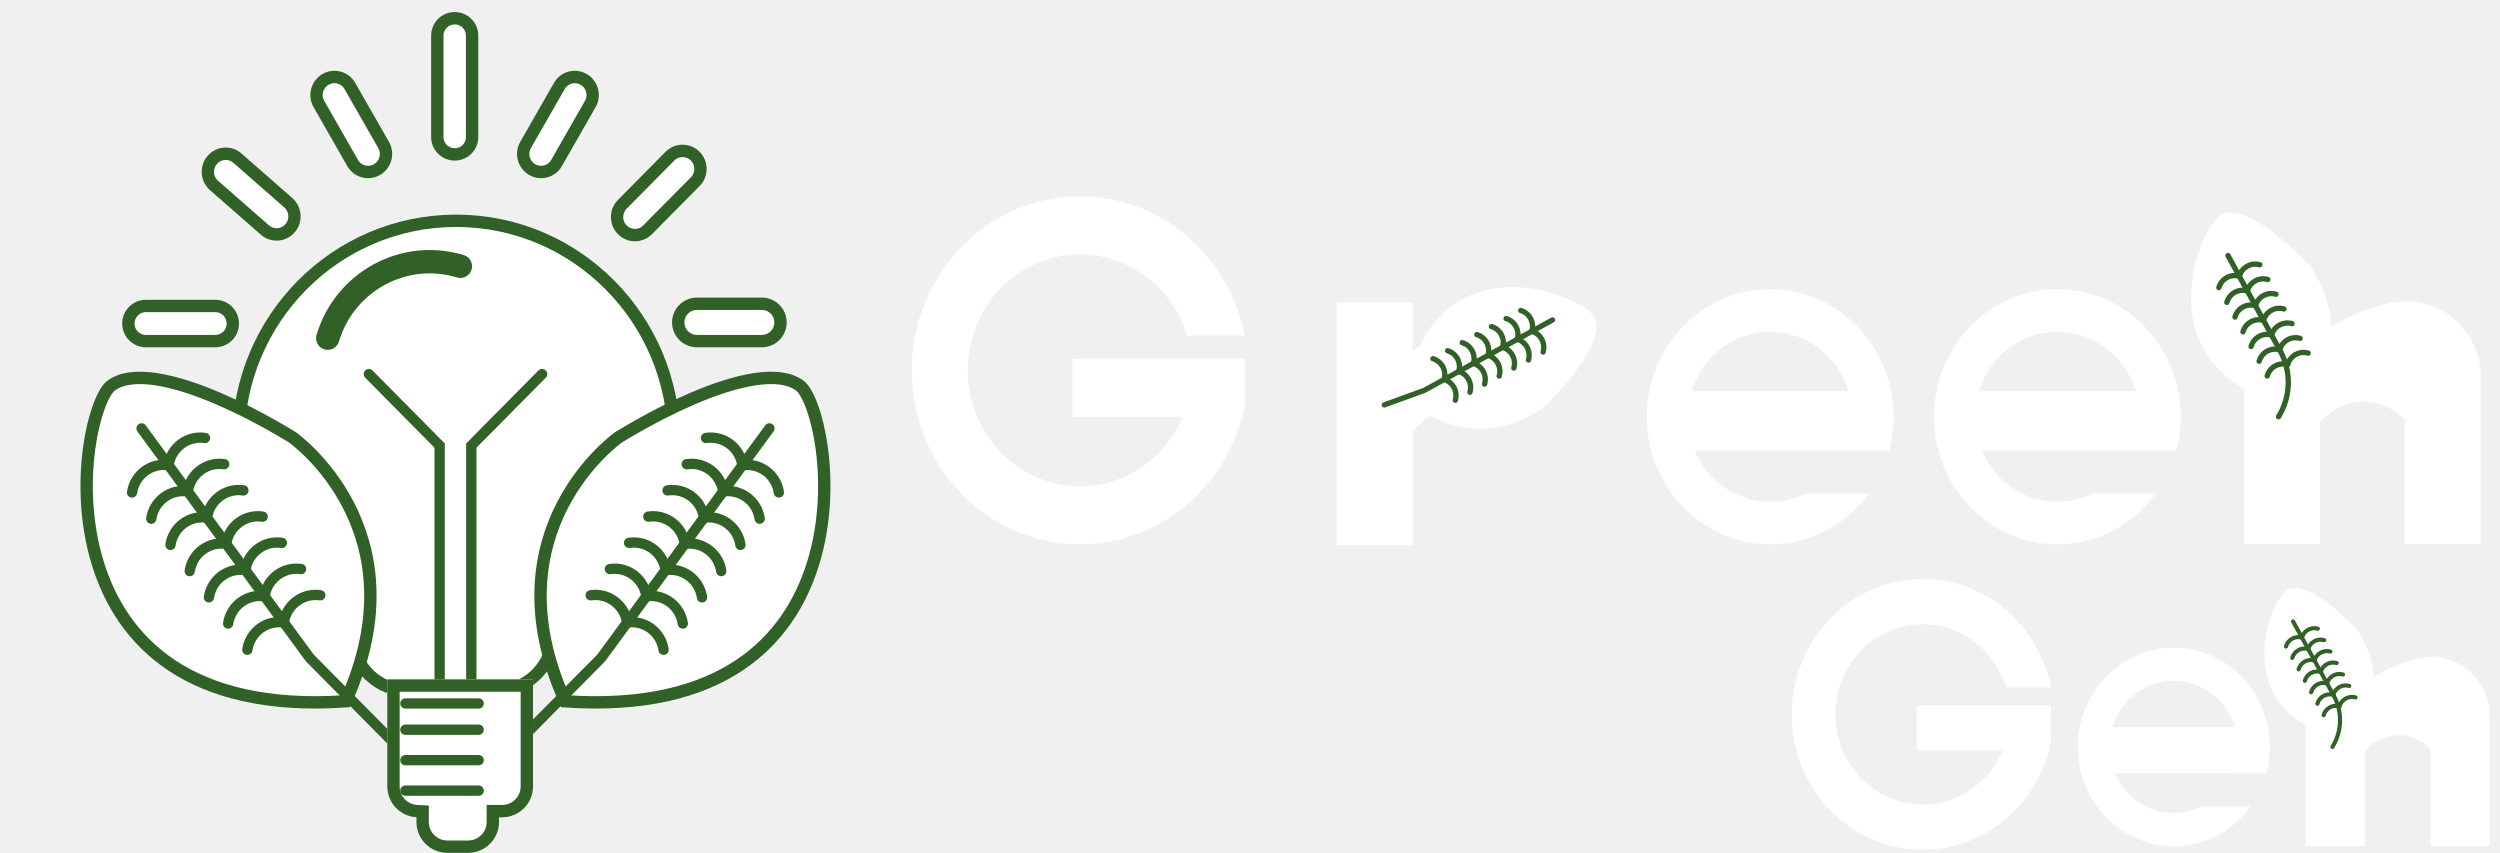
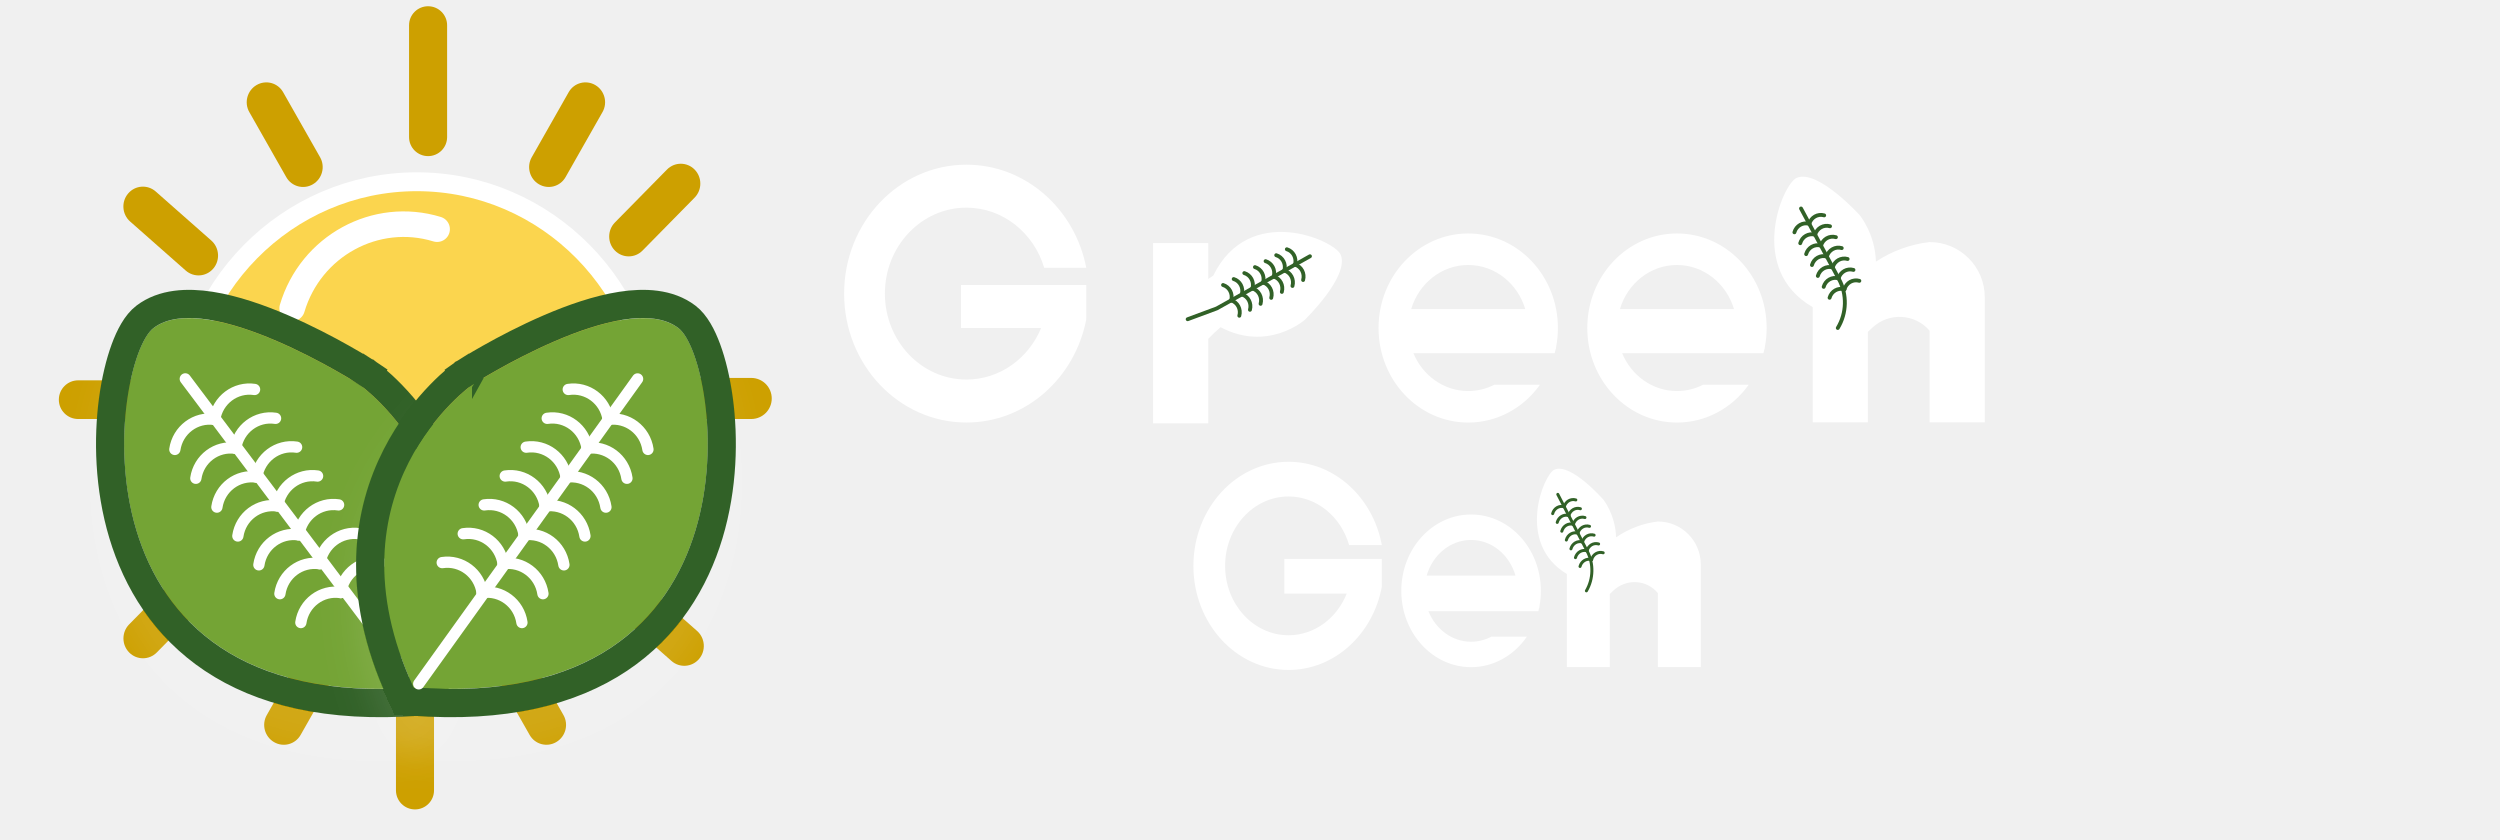
- <svg xmlns="http://www.w3.org/2000/svg" width="170" height="58" viewBox="0 0 170 58" fill="none">
-   <mask id="path-1-inside-1_85_127" fill="white">
-     <path fill-rule="evenodd" clip-rule="evenodd" d="M38.004 43.648C42.903 41.091 46.252 35.928 46.252 29.975C46.252 21.48 39.43 14.593 31.015 14.593C22.6 14.593 15.779 21.48 15.779 29.975C15.779 35.718 18.896 40.726 23.515 43.368C23.643 45.533 25.433 47.39 27.787 47.39H33.757C36.009 47.39 37.745 45.691 38.004 43.648Z" />
-   </mask>
-   <path fill-rule="evenodd" clip-rule="evenodd" d="M38.004 43.648C42.903 41.091 46.252 35.928 46.252 29.975C46.252 21.48 39.43 14.593 31.015 14.593C22.6 14.593 15.779 21.48 15.779 29.975C15.779 35.718 18.896 40.726 23.515 43.368C23.643 45.533 25.433 47.39 27.787 47.39H33.757C36.009 47.39 37.745 45.691 38.004 43.648Z" fill="white" />
-   <path d="M38.004 43.648L37.614 42.903L37.224 43.106L37.169 43.543L38.004 43.648ZM23.515 43.368L24.355 43.319L24.328 42.864L23.933 42.638L23.515 43.368ZM45.41 29.975C45.41 35.605 42.244 40.486 37.614 42.903L38.393 44.394C43.562 41.696 47.093 36.251 47.093 29.975H45.41ZM31.015 15.434C38.958 15.434 45.41 21.937 45.41 29.975H47.093C47.093 21.023 39.902 13.752 31.015 13.752V15.434ZM16.62 29.975C16.62 21.937 23.073 15.434 31.015 15.434V13.752C22.128 13.752 14.938 21.023 14.938 29.975H16.62ZM23.933 42.638C19.567 40.141 16.62 35.407 16.62 29.975H14.938C14.938 36.029 18.224 41.311 23.097 44.099L23.933 42.638ZM27.787 46.549C25.9 46.549 24.458 45.06 24.355 43.319L22.675 43.418C22.828 46.005 24.966 48.231 27.787 48.231V46.549ZM33.757 46.549H27.787V48.231H33.757V46.549ZM37.169 43.543C36.96 45.188 35.562 46.549 33.757 46.549V48.231C36.456 48.231 38.529 46.193 38.838 43.754L37.169 43.543Z" fill="#316127" mask="url(#path-1-inside-1_85_127)" />
-   <rect x="29.737" y="1.24" width="2.367" height="9.26" rx="1.183" fill="white" stroke="#316127" stroke-width="0.841" />
-   <rect width="2.444" height="7.04" rx="1.222" transform="matrix(0.651866 -0.758334 0.752138 0.659006 13.6348 11.8052)" fill="white" stroke="#316127" stroke-width="0.841" />
-   <rect width="2.442" height="7.044" rx="1.221" transform="matrix(-0.703723 -0.710475 0.703723 -0.710475 43.1772 16.4927)" fill="white" stroke="#316127" stroke-width="0.841" />
-   <rect width="2.436" height="7.061" rx="1.218" transform="matrix(0.863946 -0.503585 0.496423 0.868081 21.0808 6.01367)" fill="white" stroke="#316127" stroke-width="0.841" />
-   <rect width="2.436" height="7.061" rx="1.218" transform="matrix(-0.863946 -0.503585 0.496423 -0.868081 37.2393 12.1436)" fill="white" stroke="#316127" stroke-width="0.841" />
-   <rect x="8.729" y="23.195" width="2.39" height="7.101" rx="1.195" transform="rotate(-90 8.72949 23.1948)" fill="white" stroke="#316127" stroke-width="0.841" />
-   <rect width="2.539" height="6.953" rx="1.27" transform="matrix(0 -1 -1 0 53.0737 23.1948)" fill="white" stroke="#316127" stroke-width="0.841" />
-   <path d="M54.402 26.234L54.402 26.234C53.701 25.704 52.622 25.586 51.294 25.791C49.981 25.993 48.516 26.496 47.134 27.087C45.755 27.676 44.477 28.346 43.542 28.869C43.075 29.13 42.695 29.354 42.432 29.512C42.301 29.591 42.199 29.654 42.13 29.697C42.095 29.718 42.069 29.735 42.052 29.746L42.035 29.756L42.022 29.766C42.007 29.777 41.983 29.794 41.952 29.818C41.89 29.865 41.797 29.938 41.681 30.035C41.447 30.229 41.117 30.522 40.737 30.911C39.976 31.691 39.019 32.853 38.234 34.383C36.693 37.388 35.796 41.845 38.438 47.688C43.797 48.053 47.594 47.013 50.248 45.255C52.941 43.471 54.501 40.919 55.313 38.236C56.127 35.549 56.186 32.742 55.881 30.486C55.728 29.359 55.486 28.38 55.208 27.631C54.922 26.858 54.623 26.402 54.402 26.234Z" fill="white" stroke="#316127" stroke-width="0.841" />
-   <path d="M52.319 29.131L40.88 44.74L32.049 53.656L32.049 30.299L36.863 25.438" stroke="#316127" stroke-width="0.701" stroke-linecap="round" />
-   <path d="M48.004 29.782V29.782C49.195 29.602 50.306 30.433 50.484 31.634V31.634" stroke="#316127" stroke-width="0.701" stroke-linecap="round" />
-   <path d="M50.484 31.635V31.635C51.674 31.455 52.786 32.285 52.964 33.487V33.487" stroke="#316127" stroke-width="0.701" stroke-linecap="round" />
-   <path d="M46.698 31.565V31.565C47.889 31.386 49 32.216 49.178 33.418V33.418" stroke="#316127" stroke-width="0.701" stroke-linecap="round" />
-   <path d="M49.178 33.418V33.418C50.368 33.238 51.48 34.068 51.658 35.27V35.27" stroke="#316127" stroke-width="0.701" stroke-linecap="round" />
-   <path d="M45.392 33.347V33.347C46.582 33.168 47.694 33.998 47.871 35.2V35.2" stroke="#316127" stroke-width="0.701" stroke-linecap="round" />
-   <path d="M47.871 35.2V35.2C49.062 35.02 50.173 35.85 50.351 37.052V37.052" stroke="#316127" stroke-width="0.701" stroke-linecap="round" />
-   <path d="M44.085 35.131V35.131C45.276 34.951 46.387 35.781 46.565 36.983V36.983" stroke="#316127" stroke-width="0.701" stroke-linecap="round" />
-   <path d="M46.565 36.983V36.983C47.755 36.803 48.867 37.634 49.045 38.836V38.836" stroke="#316127" stroke-width="0.701" stroke-linecap="round" />
-   <path d="M42.778 36.914V36.914C43.969 36.734 45.08 37.564 45.258 38.766V38.766" stroke="#316127" stroke-width="0.701" stroke-linecap="round" />
-   <path d="M45.258 38.766V38.766C46.448 38.587 47.56 39.417 47.738 40.619V40.619" stroke="#316127" stroke-width="0.701" stroke-linecap="round" />
-   <path d="M41.472 38.696V38.696C42.663 38.516 43.774 39.347 43.952 40.548V40.548" stroke="#316127" stroke-width="0.701" stroke-linecap="round" />
-   <path d="M43.952 40.549V40.549C45.142 40.369 46.254 41.199 46.431 42.401V42.401" stroke="#316127" stroke-width="0.701" stroke-linecap="round" />
-   <path d="M40.166 40.479V40.479C41.356 40.3 42.467 41.13 42.645 42.332V42.332" stroke="#316127" stroke-width="0.701" stroke-linecap="round" />
-   <path d="M42.645 42.332V42.332C43.836 42.152 44.947 42.982 45.125 44.184V44.184" stroke="#316127" stroke-width="0.701" stroke-linecap="round" />
-   <path d="M7.541 26.234L7.541 26.234C8.242 25.704 9.321 25.586 10.649 25.791C11.962 25.993 13.427 26.496 14.809 27.087C16.188 27.676 17.466 28.346 18.401 28.869C18.868 29.13 19.248 29.354 19.511 29.512C19.642 29.591 19.744 29.654 19.813 29.697C19.848 29.718 19.874 29.735 19.891 29.746L19.907 29.756L19.921 29.766C19.936 29.777 19.96 29.794 19.991 29.818C20.053 29.865 20.145 29.938 20.262 30.035C20.495 30.229 20.826 30.522 21.206 30.911C21.967 31.691 22.924 32.853 23.709 34.383C25.25 37.388 26.147 41.845 23.505 47.688C18.146 48.053 14.349 47.013 11.695 45.255C9.002 43.471 7.442 40.919 6.63 38.236C5.816 35.549 5.757 32.742 6.062 30.486C6.214 29.359 6.457 28.38 6.734 27.631C7.021 26.858 7.32 26.402 7.541 26.234Z" fill="white" stroke="#316127" stroke-width="0.841" />
-   <path d="M9.626 29.131L21.065 44.74L29.895 53.656L29.895 30.299L25.082 25.438" stroke="#316127" stroke-width="0.701" stroke-linecap="round" />
-   <path d="M13.94 29.782V29.782C12.749 29.603 11.638 30.433 11.46 31.635V31.635" stroke="#316127" stroke-width="0.701" stroke-linecap="round" />
-   <path d="M11.46 31.635V31.635C10.27 31.455 9.158 32.285 8.98 33.487V33.487" stroke="#316127" stroke-width="0.701" stroke-linecap="round" />
-   <path d="M15.246 31.565V31.565C14.056 31.386 12.944 32.216 12.767 33.418V33.418" stroke="#316127" stroke-width="0.701" stroke-linecap="round" />
-   <path d="M12.767 33.418V33.418C11.576 33.238 10.465 34.068 10.287 35.27V35.27" stroke="#316127" stroke-width="0.701" stroke-linecap="round" />
-   <path d="M16.553 33.347V33.347C15.362 33.168 14.251 33.998 14.073 35.2V35.2" stroke="#316127" stroke-width="0.701" stroke-linecap="round" />
-   <path d="M14.073 35.2V35.2C12.882 35.02 11.771 35.85 11.593 37.052V37.052" stroke="#316127" stroke-width="0.701" stroke-linecap="round" />
-   <path d="M17.859 35.131V35.131C16.669 34.951 15.557 35.781 15.38 36.983V36.983" stroke="#316127" stroke-width="0.701" stroke-linecap="round" />
-   <path d="M15.38 36.983V36.983C14.189 36.803 13.078 37.634 12.9 38.836V38.836" stroke="#316127" stroke-width="0.701" stroke-linecap="round" />
-   <path d="M19.166 36.914V36.914C17.976 36.734 16.864 37.564 16.686 38.766V38.766" stroke="#316127" stroke-width="0.701" stroke-linecap="round" />
-   <path d="M16.686 38.766V38.766C15.496 38.587 14.384 39.417 14.206 40.619V40.619" stroke="#316127" stroke-width="0.701" stroke-linecap="round" />
-   <path d="M20.473 38.696V38.696C19.283 38.516 18.171 39.347 17.993 40.548V40.548" stroke="#316127" stroke-width="0.701" stroke-linecap="round" />
-   <path d="M17.994 40.549V40.549C16.803 40.369 15.692 41.199 15.514 42.401V42.401" stroke="#316127" stroke-width="0.701" stroke-linecap="round" />
-   <path d="M21.78 40.479V40.479C20.589 40.3 19.478 41.13 19.3 42.332V42.332" stroke="#316127" stroke-width="0.701" stroke-linecap="round" />
-   <path d="M19.3 42.332V42.332C18.11 42.152 16.998 42.982 16.82 44.184V44.184" stroke="#316127" stroke-width="0.701" stroke-linecap="round" />
-   <mask id="path-42-inside-2_85_127" fill="white">
-     <path fill-rule="evenodd" clip-rule="evenodd" d="M36.247 46.196H26.335V53.475C26.335 54.596 27.212 55.512 28.317 55.575V55.892C28.317 57.053 29.259 57.995 30.421 57.995H31.831C32.992 57.995 33.934 57.053 33.934 55.892V55.578H34.143C35.305 55.578 36.247 54.636 36.247 53.475V46.196Z" />
-   </mask>
-   <path fill-rule="evenodd" clip-rule="evenodd" d="M36.247 46.196H26.335V53.475C26.335 54.596 27.212 55.512 28.317 55.575V55.892C28.317 57.053 29.259 57.995 30.421 57.995H31.831C32.992 57.995 33.934 57.053 33.934 55.892V55.578H34.143C35.305 55.578 36.247 54.636 36.247 53.475V46.196Z" fill="white" />
-   <path d="M26.335 46.196V45.355H25.494V46.196H26.335ZM36.247 46.196H37.088V45.355H36.247V46.196ZM28.317 55.575H29.159V54.779L28.365 54.735L28.317 55.575ZM33.934 55.578V54.737H33.093V55.578H33.934ZM26.335 47.038H36.247V45.355H26.335V47.038ZM27.176 53.475V46.196H25.494V53.475H27.176ZM28.365 54.735C27.703 54.697 27.176 54.147 27.176 53.475H25.494C25.494 55.044 26.722 56.327 28.27 56.414L28.365 54.735ZM29.159 55.892V55.575H27.476V55.892H29.159ZM30.421 57.154C29.724 57.154 29.159 56.589 29.159 55.892H27.476C27.476 57.518 28.794 58.836 30.421 58.836V57.154ZM31.831 57.154H30.421V58.836H31.831V57.154ZM33.093 55.892C33.093 56.589 32.528 57.154 31.831 57.154V58.836C33.457 58.836 34.775 57.518 34.775 55.892H33.093ZM33.093 55.578V55.892H34.775V55.578H33.093ZM34.143 54.737H33.934V56.419H34.143V54.737ZM35.405 53.475C35.405 54.172 34.84 54.737 34.143 54.737V56.419C35.77 56.419 37.088 55.101 37.088 53.475H35.405ZM35.405 46.196V53.475H37.088V46.196H35.405Z" fill="#316127" mask="url(#path-42-inside-2_85_127)" />
-   <path d="M27.566 49.62H32.548" stroke="#316127" stroke-width="0.701" stroke-linecap="round" />
-   <path d="M27.566 51.691H32.548" stroke="#316127" stroke-width="0.701" stroke-linecap="round" />
-   <path d="M27.566 53.764H32.548" stroke="#316127" stroke-width="0.701" stroke-linecap="round" />
-   <path d="M27.566 47.835H32.548" stroke="#316127" stroke-width="0.701" stroke-linecap="round" />
-   <path d="M22.287 22.997V22.997C23.438 19.139 27.482 16.945 31.304 18.106V18.106" stroke="#316127" stroke-width="1.589" stroke-linecap="round" />
-   <path fill-rule="evenodd" clip-rule="evenodd" d="M120.373 37.013C123.117 37.013 125.554 35.651 127.085 33.544H122.814C122.077 33.914 121.248 34.122 120.373 34.122C118.079 34.122 116.108 32.695 115.245 30.652H125.5C125.5 30.652 125.5 30.652 125.5 30.652H128.46C128.49 30.541 128.517 30.428 128.543 30.315C128.576 30.243 128.594 30.163 128.594 30.079V30.074C128.704 29.514 128.761 28.934 128.761 28.34C128.761 23.55 125.006 19.666 120.373 19.666C115.74 19.666 111.984 23.55 111.984 28.34C111.984 33.13 115.74 37.013 120.373 37.013ZM125.709 26.604C124.996 24.259 122.876 22.558 120.373 22.558C117.869 22.558 115.75 24.259 115.037 26.604H125.709Z" fill="white" />
-   <path fill-rule="evenodd" clip-rule="evenodd" d="M139.902 37.013C142.646 37.013 145.083 35.651 146.613 33.544H142.343C141.605 33.914 140.777 34.122 139.901 34.122C137.608 34.122 135.637 32.695 134.774 30.652H145.029C145.029 30.652 145.029 30.652 145.029 30.652H147.989C148.019 30.538 148.048 30.422 148.074 30.306C148.103 30.238 148.12 30.163 148.121 30.084C148.232 29.52 148.29 28.937 148.29 28.34C148.29 23.55 144.535 19.666 139.902 19.666C135.269 19.666 131.513 23.55 131.513 28.34C131.513 33.13 135.269 37.013 139.902 37.013ZM145.237 26.604C144.524 24.259 142.405 22.558 139.901 22.558C137.398 22.558 135.279 24.259 134.566 26.604H145.237Z" fill="white" />
-   <path fill-rule="evenodd" clip-rule="evenodd" d="M73.439 37.01C78.973 37.01 83.589 32.947 84.649 27.548H84.638C84.645 27.5 84.649 27.45 84.649 27.4V24.394H72.934V28.337H80.431C79.254 31.121 76.566 33.067 73.439 33.067C69.228 33.067 65.814 29.537 65.814 25.182C65.814 20.828 69.228 17.297 73.439 17.297C76.854 17.297 79.745 19.618 80.716 22.817H84.649C83.589 17.418 78.973 13.355 73.439 13.355C67.121 13.355 62 18.65 62 25.182C62 31.715 67.121 37.01 73.439 37.01ZM84.878 25.182C84.878 25.213 84.878 25.244 84.877 25.275V25.09C84.878 25.12 84.878 25.151 84.878 25.182Z" fill="white" />
-   <path fill-rule="evenodd" clip-rule="evenodd" d="M97.209 28.265C101.64 30.571 105.079 27.593 105.079 27.593C105.079 27.593 109.271 23.619 108.45 21.628L108.45 21.628C107.894 20.279 99.864 16.804 96.521 23.539L96.058 23.836V20.545H90.898V37.083H96.058V29.333C96.423 28.956 96.807 28.599 97.209 28.265Z" fill="white" />
-   <path fill-rule="evenodd" clip-rule="evenodd" d="M158.508 22.251C158.433 19.696 156.994 17.989 156.994 17.989C156.994 17.989 153.073 13.742 151.098 14.563L151.098 14.563C149.784 15.11 146.414 22.923 152.594 26.425V36.993H157.754V28.693L158.196 28.287C159.771 26.841 162.186 27.034 163.528 28.586V36.993H168.688V25.615C168.688 22.766 166.378 20.456 163.529 20.456L163.529 20.454C161.732 20.656 160.014 21.274 158.508 22.251Z" fill="white" />
-   <path d="M105.571 21.756L96.857 26.542L94.133 27.533" stroke="#316127" stroke-width="0.362" stroke-linecap="round" />
-   <path d="M103.41 21.114V21.114C104.006 21.291 104.346 21.924 104.17 22.525V22.525" stroke="#316127" stroke-width="0.362" stroke-linecap="round" />
-   <path d="M104.17 22.526V22.526C104.765 22.703 105.106 23.335 104.93 23.937V23.937" stroke="#316127" stroke-width="0.362" stroke-linecap="round" />
-   <path d="M102.415 21.66V21.66C103.011 21.837 103.352 22.47 103.176 23.071V23.071" stroke="#316127" stroke-width="0.362" stroke-linecap="round" />
-   <path d="M103.175 23.071V23.071C103.771 23.249 104.111 23.881 103.936 24.483V24.483" stroke="#316127" stroke-width="0.362" stroke-linecap="round" />
-   <path d="M101.421 22.206V22.206C102.017 22.384 102.357 23.016 102.181 23.617V23.617" stroke="#316127" stroke-width="0.362" stroke-linecap="round" />
-   <path d="M102.181 23.618V23.618C102.776 23.795 103.117 24.427 102.941 25.029V25.029" stroke="#316127" stroke-width="0.362" stroke-linecap="round" />
-   <path d="M100.426 22.752V22.752C101.022 22.93 101.362 23.562 101.186 24.163V24.163" stroke="#316127" stroke-width="0.362" stroke-linecap="round" />
-   <path d="M101.186 24.164V24.164C101.781 24.341 102.122 24.973 101.946 25.575V25.575" stroke="#316127" stroke-width="0.362" stroke-linecap="round" />
-   <path d="M99.431 23.3V23.3C100.027 23.477 100.368 24.11 100.192 24.711V24.711" stroke="#316127" stroke-width="0.362" stroke-linecap="round" />
-   <path d="M100.191 24.711V24.711C100.786 24.889 101.127 25.521 100.951 26.122V26.122" stroke="#316127" stroke-width="0.362" stroke-linecap="round" />
-   <path d="M98.436 23.847V23.847C99.032 24.025 99.373 24.657 99.197 25.258V25.258" stroke="#316127" stroke-width="0.362" stroke-linecap="round" />
-   <path d="M99.196 25.259V25.259C99.792 25.436 100.132 26.069 99.956 26.67V26.67" stroke="#316127" stroke-width="0.362" stroke-linecap="round" />
-   <path d="M97.442 24.393V24.393C98.037 24.57 98.378 25.202 98.202 25.804V25.804" stroke="#316127" stroke-width="0.362" stroke-linecap="round" />
-   <path d="M98.201 25.804V25.804C98.797 25.982 99.138 26.614 98.962 27.215V27.215" stroke="#316127" stroke-width="0.362" stroke-linecap="round" />
-   <path d="M151.502 17.375L155.058 23.867C155.826 25.27 155.78 26.981 154.939 28.338V28.338" stroke="#316127" stroke-width="0.362" stroke-linecap="round" />
-   <path d="M150.881 19.56V19.56C151.053 18.957 151.676 18.609 152.274 18.783V18.783" stroke="#316127" stroke-width="0.362" stroke-linecap="round" />
-   <path d="M152.274 18.784V18.784C152.446 18.18 153.069 17.832 153.666 18.006V18.006" stroke="#316127" stroke-width="0.362" stroke-linecap="round" />
-   <path d="M151.426 20.56V20.56C151.598 19.957 152.221 19.609 152.819 19.783V19.783" stroke="#316127" stroke-width="0.362" stroke-linecap="round" />
-   <path d="M152.819 19.784V19.784C152.991 19.18 153.614 18.832 154.212 19.006V19.006" stroke="#316127" stroke-width="0.362" stroke-linecap="round" />
-   <path d="M151.978 21.562V21.562C152.15 20.959 152.773 20.611 153.371 20.784V20.784" stroke="#316127" stroke-width="0.362" stroke-linecap="round" />
-   <path d="M153.371 20.785V20.785C153.543 20.182 154.166 19.834 154.764 20.008V20.008" stroke="#316127" stroke-width="0.362" stroke-linecap="round" />
-   <path d="M152.523 22.562V22.562C152.695 21.959 153.318 21.611 153.916 21.785V21.785" stroke="#316127" stroke-width="0.362" stroke-linecap="round" />
-   <path d="M153.916 21.785V21.785C154.088 21.182 154.711 20.834 155.308 21.008V21.008" stroke="#316127" stroke-width="0.362" stroke-linecap="round" />
-   <path d="M153.073 23.562V23.562C153.245 22.959 153.868 22.611 154.466 22.785V22.785" stroke="#316127" stroke-width="0.362" stroke-linecap="round" />
-   <path d="M154.466 22.785V22.785C154.638 22.182 155.261 21.834 155.858 22.008V22.008" stroke="#316127" stroke-width="0.362" stroke-linecap="round" />
-   <path d="M153.622 24.564V24.564C153.794 23.961 154.417 23.613 155.014 23.787V23.787" stroke="#316127" stroke-width="0.362" stroke-linecap="round" />
-   <path d="M155.014 23.787V23.787C155.186 23.184 155.809 22.836 156.407 23.009V23.009" stroke="#316127" stroke-width="0.362" stroke-linecap="round" />
-   <path d="M154.17 25.566V25.566C154.342 24.962 154.965 24.615 155.562 24.788V24.788" stroke="#316127" stroke-width="0.362" stroke-linecap="round" />
-   <path d="M155.562 24.789V24.789C155.734 24.186 156.357 23.838 156.955 24.012V24.012" stroke="#316127" stroke-width="0.362" stroke-linecap="round" />
-   <path fill-rule="evenodd" clip-rule="evenodd" d="M147.819 57.538C149.955 57.538 151.851 56.477 153.042 54.838H149.719C149.145 55.127 148.5 55.288 147.819 55.288C146.034 55.288 144.5 54.178 143.829 52.588H151.809C151.809 52.588 151.809 52.588 151.808 52.589H154.112C154.136 52.5 154.158 52.41 154.178 52.32C154.202 52.267 154.215 52.208 154.215 52.146C154.302 51.707 154.347 51.254 154.347 50.789C154.347 47.061 151.425 44.04 147.819 44.04C144.214 44.04 141.292 47.061 141.292 50.789C141.292 54.516 144.214 57.538 147.819 57.538ZM151.971 49.439C151.416 47.613 149.767 46.289 147.819 46.289C145.87 46.289 144.221 47.613 143.666 49.439H151.971Z" fill="white" />
-   <path fill-rule="evenodd" clip-rule="evenodd" d="M130.744 57.784C135.05 57.784 138.642 54.622 139.467 50.421H139.458C139.464 50.384 139.467 50.345 139.467 50.306V47.967H130.351V51.035H136.184C135.268 53.202 133.177 54.716 130.744 54.716C127.467 54.716 124.81 51.969 124.81 48.58C124.81 45.192 127.467 42.445 130.744 42.445C133.401 42.445 135.65 44.25 136.406 46.74H139.467C138.642 42.539 135.05 39.377 130.744 39.377C125.828 39.377 121.843 43.498 121.843 48.58C121.843 53.663 125.828 57.784 130.744 57.784ZM139.645 48.58L139.645 48.647V48.514L139.645 48.58Z" fill="white" />
-   <path fill-rule="evenodd" clip-rule="evenodd" d="M161.38 46.056C161.323 44.066 160.202 42.738 160.202 42.738C160.202 42.738 157.151 39.433 155.615 40.072L155.615 40.072C154.592 40.497 151.969 46.577 156.779 49.301V57.527H160.794V51.069L161.138 50.753C162.364 49.627 164.243 49.778 165.288 50.985V57.527H169.302V48.673C169.302 46.456 167.505 44.658 165.288 44.658L165.288 44.657C163.89 44.814 162.553 45.295 161.38 46.056Z" fill="white" />
-   <path d="M155.931 42.259L158.698 47.311C159.296 48.402 159.26 49.734 158.606 50.789V50.789" stroke="#316127" stroke-width="0.281" stroke-linecap="round" />
-   <path d="M155.448 43.96V43.96C155.582 43.491 156.067 43.22 156.532 43.355V43.355" stroke="#316127" stroke-width="0.281" stroke-linecap="round" />
-   <path d="M156.532 43.356V43.356C156.666 42.886 157.15 42.615 157.615 42.751V42.751" stroke="#316127" stroke-width="0.281" stroke-linecap="round" />
-   <path d="M155.874 44.738V44.738C156.008 44.269 156.493 43.998 156.958 44.133V44.133" stroke="#316127" stroke-width="0.281" stroke-linecap="round" />
-   <path d="M156.957 44.133V44.133C157.091 43.664 157.576 43.393 158.041 43.529V43.529" stroke="#316127" stroke-width="0.281" stroke-linecap="round" />
-   <path d="M156.303 45.517V45.517C156.437 45.047 156.922 44.777 157.387 44.912V44.912" stroke="#316127" stroke-width="0.281" stroke-linecap="round" />
-   <path d="M157.386 44.912V44.912C157.52 44.443 158.005 44.172 158.47 44.307V44.307" stroke="#316127" stroke-width="0.281" stroke-linecap="round" />
-   <path d="M156.728 46.295V46.295C156.861 45.826 157.346 45.556 157.811 45.691V45.691" stroke="#316127" stroke-width="0.281" stroke-linecap="round" />
-   <path d="M157.811 45.691V45.691C157.944 45.222 158.429 44.951 158.894 45.086V45.086" stroke="#316127" stroke-width="0.281" stroke-linecap="round" />
-   <path d="M157.156 47.074V47.074C157.29 46.605 157.775 46.334 158.24 46.469V46.469" stroke="#316127" stroke-width="0.281" stroke-linecap="round" />
-   <path d="M158.239 46.47V46.47C158.373 46 158.858 45.73 159.323 45.865V45.865" stroke="#316127" stroke-width="0.281" stroke-linecap="round" />
-   <path d="M157.582 47.854V47.854C157.716 47.384 158.2 47.114 158.665 47.249V47.249" stroke="#316127" stroke-width="0.281" stroke-linecap="round" />
-   <path d="M158.665 47.249V47.249C158.799 46.78 159.283 46.509 159.748 46.644V46.644" stroke="#316127" stroke-width="0.281" stroke-linecap="round" />
-   <path d="M158.007 48.633V48.633C158.141 48.163 158.625 47.893 159.09 48.028V48.028" stroke="#316127" stroke-width="0.281" stroke-linecap="round" />
-   <path d="M159.09 48.029V48.029C159.224 47.56 159.708 47.289 160.173 47.425V47.425" stroke="#316127" stroke-width="0.281" stroke-linecap="round" />
+ <svg xmlns="http://www.w3.org/2000/svg" width="265" height="89" viewBox="0 0 265 89" fill="none">
+   <rect x="43.36" y="0.662" width="4.034" height="15.887" rx="2.017" fill="#CDA000" />
+   <rect width="4.181" height="12.032" rx="2.09" transform="matrix(0.64933 -0.760507 0.749925 0.661523 12.2275 22.0988)" fill="#CDA000" />
+   <rect width="4.176" height="12.046" rx="2.088" transform="matrix(-0.701318 -0.712849 0.701318 -0.712849 66.6445 28.0479)" fill="#CDA000" />
+   <rect width="4.159" height="12.095" rx="2.079" transform="matrix(0.862459 -0.506128 0.493897 0.86952 25.3984 10.0699)" fill="#CDA000" />
+   <rect width="4.159" height="12.095" rx="2.079" transform="matrix(-0.862459 -0.506128 0.493897 -0.86952 58.9209 20.5856)" fill="#CDA000" />
+   <rect x="6.237" y="44.415" width="4.1" height="12.101" rx="2.05" transform="rotate(-90 6.2373 44.4153)" fill="#CDA000" />
+   <rect width="4.356" height="11.849" rx="2.178" transform="matrix(0 -1 -1 0 81.8047 44.4153)" fill="#CDA000" />
+   <rect x="46.006" y="85.799" width="4.034" height="15.887" rx="2.017" transform="rotate(180 46.0059 85.7986)" fill="#CDA000" />
+   <rect width="4.181" height="12.032" rx="2.09" transform="matrix(-0.64933 0.760507 -0.749925 -0.661523 75.4561 68.2616)" fill="#CDA000" />
+   <rect width="4.176" height="12.046" rx="2.088" transform="matrix(0.701318 0.712849 -0.701318 0.712849 20.6748 59.0854)" fill="#CDA000" />
+   <rect width="4.159" height="12.095" rx="2.079" transform="matrix(-0.862459 0.506128 -0.493897 -0.86952 60.7559 77.6078)" fill="#CDA000" />
+   <rect width="4.159" height="12.095" rx="2.079" transform="matrix(0.862459 0.506128 -0.493897 0.86952 33.2236 67.092)" fill="#CDA000" />
+   <path d="M69.142 44.657C69.142 58.696 57.95 70.049 44.178 70.049C30.405 70.049 19.213 58.696 19.213 44.657C19.213 30.618 30.405 19.265 44.178 19.265C57.95 19.265 69.142 30.618 69.142 44.657Z" fill="#FFCD1C" fill-opacity="0.76" stroke="white" stroke-width="2" />
+   <path d="M30.968 32.684V32.684C32.927 26.072 39.828 22.303 46.334 24.294V24.294" stroke="white" stroke-width="2.708" stroke-linecap="round" />
+   <g filter="url(#filter0_d_67_1533)">
+     <path d="M38.147 40.808C38.147 40.808 53.986 52.006 44.351 72.869C6.481 75.75 11.826 38.162 16.249 34.789L16.249 34.789C21.965 30.431 38.147 40.808 38.147 40.808Z" fill="#74A435" />
+     <path d="M38.147 40.808L38.998 39.572L38.97 39.553L38.942 39.535L38.147 40.808ZM38.147 40.808C38.998 39.572 38.998 39.573 38.999 39.573L39.001 39.575L39.006 39.578L39.02 39.588C39.031 39.597 39.046 39.608 39.065 39.621C39.102 39.649 39.154 39.687 39.219 39.737C39.348 39.836 39.53 39.98 39.755 40.168C40.203 40.543 40.822 41.097 41.529 41.826C42.941 43.281 44.718 45.452 46.179 48.319C49.13 54.111 50.718 62.618 45.692 73.502L45.322 74.302L44.455 74.368C34.752 75.107 27.638 73.264 22.545 69.867C17.446 66.466 14.524 61.611 13.023 56.619C11.527 51.644 11.426 46.495 11.98 42.37C12.258 40.305 12.705 38.46 13.246 36.99C13.756 35.606 14.445 34.288 15.363 33.588L15.363 33.588C17.281 32.125 19.873 32.026 22.312 32.404C24.808 32.791 27.495 33.733 29.925 34.779C32.368 35.831 34.618 37.018 36.252 37.939C37.071 38.4 37.74 38.796 38.205 39.078C38.438 39.22 38.62 39.332 38.745 39.41C38.807 39.45 38.856 39.48 38.889 39.501L38.927 39.525L38.938 39.532L38.941 39.534L38.942 39.535C38.942 39.535 38.942 39.535 38.147 40.808Z" stroke="#316127" stroke-width="2.985" />
+   </g>
+   <path d="M19.641 40.162L42.892 71.094C43.042 71.293 43.356 71.184 43.356 70.934V70.934" stroke="white" stroke-width="1.195" stroke-linecap="round" />
+   <path d="M26.985 41.283V41.283C24.958 40.975 23.062 42.4 22.759 44.461V44.461" stroke="white" stroke-width="1.195" stroke-linecap="round" />
+   <path d="M22.759 44.461V44.461C20.731 44.153 18.836 45.578 18.533 47.639V47.639" stroke="white" stroke-width="1.195" stroke-linecap="round" />
+   <path d="M29.21 44.342V44.342C27.182 44.034 25.287 45.459 24.984 47.52V47.52" stroke="white" stroke-width="1.195" stroke-linecap="round" />
+   <path d="M24.984 47.52V47.52C22.957 47.212 21.061 48.638 20.758 50.698V50.698" stroke="white" stroke-width="1.195" stroke-linecap="round" />
+   <path d="M31.441 47.4V47.4C29.414 47.091 27.518 48.517 27.215 50.578V50.578" stroke="white" stroke-width="1.195" stroke-linecap="round" />
+   <path d="M27.216 50.578V50.578C25.188 50.269 23.293 51.695 22.99 53.755V53.755" stroke="white" stroke-width="1.195" stroke-linecap="round" />
+   <path d="M33.664 50.459V50.459C31.636 50.151 29.741 51.576 29.438 53.637V53.637" stroke="white" stroke-width="1.195" stroke-linecap="round" />
+   <path d="M29.437 53.637V53.637C27.41 53.329 25.515 54.754 25.212 56.815V56.815" stroke="white" stroke-width="1.195" stroke-linecap="round" />
+   <path d="M35.892 53.519V53.519C33.865 53.211 31.97 54.636 31.667 56.697V56.697" stroke="white" stroke-width="1.195" stroke-linecap="round" />
+   <path d="M31.667 56.697V56.697C29.639 56.389 27.744 57.814 27.441 59.875V59.875" stroke="white" stroke-width="1.195" stroke-linecap="round" />
+   <path d="M38.119 56.576V56.576C36.092 56.268 34.196 57.693 33.893 59.754V59.754" stroke="white" stroke-width="1.195" stroke-linecap="round" />
+   <path d="M33.893 59.754V59.754C31.866 59.446 29.971 60.871 29.668 62.932V62.932" stroke="white" stroke-width="1.195" stroke-linecap="round" />
+   <path d="M40.343 59.635V59.635C38.315 59.327 36.42 60.752 36.117 62.813V62.813" stroke="white" stroke-width="1.195" stroke-linecap="round" />
+   <path d="M36.116 62.813V62.813C34.089 62.505 32.193 63.93 31.89 65.991V65.991" stroke="white" stroke-width="1.195" stroke-linecap="round" />
+   <g filter="url(#filter1_d_67_1533)">
+     <path d="M50.031 40.808C50.031 40.808 34.193 52.006 43.828 72.869C81.698 75.75 76.353 38.162 71.93 34.789L71.93 34.789C66.214 30.431 50.031 40.808 50.031 40.808Z" fill="#74A435" />
+     <path d="M50.031 40.808L49.181 39.572L49.208 39.553L49.236 39.535L50.031 40.808ZM50.031 40.808C49.181 39.572 49.18 39.573 49.18 39.573L49.178 39.575L49.173 39.578L49.159 39.588C49.147 39.597 49.132 39.608 49.114 39.621C49.076 39.649 49.025 39.687 48.96 39.737C48.83 39.836 48.648 39.98 48.424 40.168C47.975 40.543 47.356 41.097 46.649 41.826C45.238 43.281 43.461 45.452 42 48.319C39.049 54.111 37.461 62.618 42.487 73.502L42.856 74.302L43.723 74.368C53.427 75.107 60.54 73.264 65.634 69.867C70.732 66.466 73.654 61.611 75.156 56.619C76.652 51.644 76.753 46.495 76.198 42.37C75.921 40.305 75.474 38.46 74.933 36.99C74.423 35.606 73.734 34.288 72.816 33.588L72.816 33.588C70.897 32.125 68.305 32.026 65.867 32.404C63.371 32.791 60.684 33.733 58.254 34.779C55.811 35.831 53.561 37.018 51.926 37.939C51.107 38.4 50.439 38.796 49.974 39.078C49.741 39.22 49.559 39.332 49.434 39.41C49.371 39.45 49.323 39.48 49.29 39.501L49.252 39.525L49.241 39.532L49.238 39.534L49.237 39.535C49.237 39.535 49.236 39.535 50.031 40.808Z" stroke="#316127" stroke-width="2.985" />
+   </g>
+   <path d="M67.584 40.166L44.385 72.488" stroke="white" stroke-width="1.195" stroke-linecap="round" />
+   <path d="M60.235 41.283V41.283C62.262 40.975 64.157 42.4 64.46 44.461V44.461" stroke="white" stroke-width="1.195" stroke-linecap="round" />
+   <path d="M64.457 44.461V44.461C66.485 44.153 68.38 45.578 68.683 47.639V47.639" stroke="white" stroke-width="1.195" stroke-linecap="round" />
+   <path d="M58.005 44.342V44.342C60.032 44.034 61.928 45.459 62.231 47.52V47.52" stroke="white" stroke-width="1.195" stroke-linecap="round" />
+   <path d="M62.23 47.52V47.52C64.257 47.212 66.152 48.638 66.456 50.698V50.698" stroke="white" stroke-width="1.195" stroke-linecap="round" />
+   <path d="M55.778 47.4V47.4C57.805 47.092 59.7 48.517 60.003 50.578V50.578" stroke="white" stroke-width="1.195" stroke-linecap="round" />
+   <path d="M60.003 50.578V50.578C62.031 50.27 63.926 51.695 64.229 53.756V53.756" stroke="white" stroke-width="1.195" stroke-linecap="round" />
+   <path d="M53.554 50.459V50.459C55.581 50.151 57.477 51.577 57.78 53.637V53.637" stroke="white" stroke-width="1.195" stroke-linecap="round" />
+   <path d="M57.779 53.637V53.637C59.807 53.329 61.702 54.755 62.005 56.815V56.815" stroke="white" stroke-width="1.195" stroke-linecap="round" />
+   <path d="M51.323 53.519V53.519C53.351 53.211 55.246 54.636 55.549 56.697V56.697" stroke="white" stroke-width="1.195" stroke-linecap="round" />
+   <path d="M55.549 56.697V56.697C57.577 56.388 59.472 57.814 59.775 59.874V59.874" stroke="white" stroke-width="1.195" stroke-linecap="round" />
+   <path d="M49.101 56.576V56.576C51.128 56.268 53.023 57.693 53.327 59.754V59.754" stroke="white" stroke-width="1.195" stroke-linecap="round" />
+   <path d="M53.326 59.754V59.754C55.354 59.446 57.249 60.871 57.552 62.932V62.932" stroke="white" stroke-width="1.195" stroke-linecap="round" />
+   <path d="M46.874 59.635V59.635C48.902 59.327 50.797 60.753 51.1 62.813V62.813" stroke="white" stroke-width="1.195" stroke-linecap="round" />
+   <path d="M51.1 62.813V62.813C53.127 62.505 55.023 63.93 55.326 65.991V65.991" stroke="white" stroke-width="1.195" stroke-linecap="round" />
+   <path fill-rule="evenodd" clip-rule="evenodd" d="M155.631 44.791C158.742 44.791 161.503 43.216 163.237 40.782H158.399C157.563 41.21 156.624 41.45 155.632 41.45C153.032 41.45 150.798 39.801 149.821 37.44H161.443C161.442 37.441 161.442 37.441 161.442 37.441H164.796C164.829 37.317 164.859 37.192 164.887 37.066C164.926 36.982 164.948 36.889 164.948 36.791V36.773C165.072 36.126 165.138 35.456 165.138 34.769C165.138 29.235 160.882 24.748 155.631 24.748C150.381 24.748 146.125 29.235 146.125 34.769C146.125 40.304 150.381 44.791 155.631 44.791ZM161.679 32.764C160.871 30.054 158.469 28.089 155.632 28.089C152.794 28.089 150.393 30.054 149.585 32.764H161.679Z" fill="white" />
+   <path fill-rule="evenodd" clip-rule="evenodd" d="M177.758 44.791C180.869 44.791 183.63 43.216 185.364 40.782H180.524C179.688 41.21 178.749 41.45 177.757 41.45C175.158 41.45 172.924 39.801 171.946 37.44H183.568C183.568 37.441 183.568 37.441 183.567 37.441H186.923C186.956 37.317 186.986 37.191 187.014 37.065C187.053 36.982 187.075 36.889 187.075 36.791V36.774C187.199 36.126 187.265 35.456 187.265 34.769C187.265 29.235 183.009 24.748 177.758 24.748C172.508 24.748 168.252 29.235 168.252 34.769C168.252 40.304 172.508 44.791 177.758 44.791ZM183.804 32.764C182.996 30.054 180.594 28.089 177.757 28.089C174.92 28.089 172.518 30.054 171.71 32.764H183.804Z" fill="white" />
+   <path fill-rule="evenodd" clip-rule="evenodd" d="M102.44 44.787C108.711 44.787 113.943 40.092 115.144 33.854H115.135C115.142 33.805 115.145 33.755 115.145 33.704V30.211H101.869V34.766H110.363C109.029 37.983 105.984 40.232 102.44 40.232C97.667 40.232 93.798 36.153 93.798 31.121C93.798 26.09 97.667 22.011 102.44 22.011C106.31 22.011 109.585 24.692 110.687 28.388H115.144C113.943 22.151 108.711 17.456 102.44 17.456C95.28 17.456 89.477 23.574 89.477 31.121C89.477 38.669 95.28 44.787 102.44 44.787Z" fill="white" />
+   <path fill-rule="evenodd" clip-rule="evenodd" d="M129.38 34.682C134.402 37.348 138.3 33.906 138.3 33.906C138.3 33.906 143.051 29.314 142.12 27.014L142.12 27.014C141.49 25.456 132.393 21.442 128.603 29.219L128.074 29.566V25.764H122.227V44.871H128.074V35.917C128.488 35.48 128.924 35.068 129.38 34.682Z" fill="white" />
+   <path fill-rule="evenodd" clip-rule="evenodd" d="M198.849 27.734C198.764 24.782 197.133 22.81 197.133 22.81C197.133 22.81 192.69 17.903 190.452 18.852L190.452 18.852C188.963 19.483 185.143 28.51 192.147 32.556V44.768H197.994V35.176L198.459 34.741C200.26 33.056 203.016 33.266 204.539 35.058V44.768H210.386V31.507C210.386 28.278 207.768 25.66 204.539 25.66V25.704L204.537 25.659C202.504 25.891 200.556 26.605 198.849 27.734Z" fill="white" />
+   <path d="M138.855 27.162L128.979 32.692L125.892 33.837" stroke="#316127" stroke-width="0.41" stroke-linecap="round" />
+   <path d="M136.406 26.42V26.42C137.081 26.625 137.467 27.357 137.268 28.051V28.051" stroke="#316127" stroke-width="0.41" stroke-linecap="round" />
+   <path d="M137.268 28.051V28.051C137.942 28.256 138.328 28.988 138.129 29.681V29.681" stroke="#316127" stroke-width="0.41" stroke-linecap="round" />
+   <path d="M135.279 27.051V27.051C135.954 27.256 136.34 27.987 136.141 28.681V28.681" stroke="#316127" stroke-width="0.41" stroke-linecap="round" />
+   <path d="M136.141 28.681V28.681C136.815 28.887 137.202 29.618 137.002 30.312V30.312" stroke="#316127" stroke-width="0.41" stroke-linecap="round" />
+   <path d="M134.152 27.682V27.682C134.827 27.887 135.213 28.618 135.014 29.312V29.312" stroke="#316127" stroke-width="0.41" stroke-linecap="round" />
+   <path d="M135.014 29.313V29.313C135.688 29.518 136.075 30.249 135.875 30.943V30.943" stroke="#316127" stroke-width="0.41" stroke-linecap="round" />
+   <path d="M133.025 28.313V28.313C133.7 28.518 134.086 29.249 133.887 29.943V29.943" stroke="#316127" stroke-width="0.41" stroke-linecap="round" />
+   <path d="M133.887 29.944V29.944C134.561 30.148 134.948 30.88 134.749 31.574V31.574" stroke="#316127" stroke-width="0.41" stroke-linecap="round" />
+   <path d="M131.897 28.946V28.946C132.572 29.151 132.958 29.882 132.759 30.576V30.576" stroke="#316127" stroke-width="0.41" stroke-linecap="round" />
+   <path d="M132.759 30.576V30.576C133.433 30.781 133.82 31.513 133.621 32.207V32.207" stroke="#316127" stroke-width="0.41" stroke-linecap="round" />
+   <path d="M130.771 29.578V29.578C131.445 29.783 131.831 30.515 131.632 31.209V31.209" stroke="#316127" stroke-width="0.41" stroke-linecap="round" />
+   <path d="M131.632 31.209V31.209C132.306 31.414 132.693 32.145 132.494 32.84V32.84" stroke="#316127" stroke-width="0.41" stroke-linecap="round" />
+   <path d="M129.644 30.209V30.209C130.318 30.414 130.704 31.145 130.505 31.839V31.839" stroke="#316127" stroke-width="0.41" stroke-linecap="round" />
+   <path d="M130.505 31.839V31.839C131.179 32.044 131.566 32.776 131.367 33.47V33.47" stroke="#316127" stroke-width="0.41" stroke-linecap="round" />
+   <path d="M190.908 22.1L194.934 29.594C195.807 31.218 195.757 33.2 194.804 34.767V34.767" stroke="#316127" stroke-width="0.41" stroke-linecap="round" />
+   <path d="M190.207 24.625V24.625C190.402 23.928 191.107 23.526 191.785 23.727V23.727" stroke="#316127" stroke-width="0.41" stroke-linecap="round" />
+   <path d="M191.786 23.728V23.728C191.981 23.03 192.686 22.629 193.364 22.83V22.83" stroke="#316127" stroke-width="0.41" stroke-linecap="round" />
+   <path d="M190.825 25.78V25.78C191.02 25.083 191.725 24.681 192.403 24.882V24.882" stroke="#316127" stroke-width="0.41" stroke-linecap="round" />
+   <path d="M192.404 24.883V24.883C192.599 24.185 193.304 23.784 193.982 23.985V23.985" stroke="#316127" stroke-width="0.41" stroke-linecap="round" />
+   <path d="M191.451 26.938V26.938C191.646 26.24 192.351 25.839 193.029 26.04V26.04" stroke="#316127" stroke-width="0.41" stroke-linecap="round" />
+   <path d="M193.029 26.04V26.04C193.224 25.342 193.929 24.941 194.607 25.142V25.142" stroke="#316127" stroke-width="0.41" stroke-linecap="round" />
+   <path d="M192.066 28.094V28.094C192.261 27.396 192.966 26.995 193.644 27.196V27.196" stroke="#316127" stroke-width="0.41" stroke-linecap="round" />
+   <path d="M193.645 27.196V27.196C193.84 26.498 194.545 26.097 195.223 26.298V26.298" stroke="#316127" stroke-width="0.41" stroke-linecap="round" />
+   <path d="M192.69 29.249V29.249C192.885 28.551 193.59 28.15 194.268 28.351V28.351" stroke="#316127" stroke-width="0.41" stroke-linecap="round" />
+   <path d="M194.269 28.351V28.351C194.464 27.654 195.17 27.252 195.847 27.453V27.453" stroke="#316127" stroke-width="0.41" stroke-linecap="round" />
+   <path d="M193.31 30.407V30.407C193.505 29.709 194.211 29.308 194.888 29.509V29.509" stroke="#316127" stroke-width="0.41" stroke-linecap="round" />
+   <path d="M194.889 29.509V29.509C195.085 28.811 195.79 28.41 196.467 28.611V28.611" stroke="#316127" stroke-width="0.41" stroke-linecap="round" />
+   <path d="M193.934 31.564V31.564C194.129 30.866 194.835 30.465 195.512 30.666V30.666" stroke="#316127" stroke-width="0.41" stroke-linecap="round" />
+   <path d="M195.513 30.667V30.667C195.709 29.969 196.414 29.568 197.091 29.769V29.769" stroke="#316127" stroke-width="0.41" stroke-linecap="round" />
+   <path fill-rule="evenodd" clip-rule="evenodd" d="M155.934 70.72C158.355 70.72 160.503 69.449 161.853 67.484H158.088C157.437 67.829 156.707 68.023 155.935 68.023C153.912 68.023 152.174 66.692 151.413 64.786H160.456C160.456 64.787 160.456 64.787 160.456 64.787H163.066C163.09 64.693 163.112 64.598 163.132 64.503C163.165 64.436 163.184 64.361 163.184 64.281V64.249C163.281 63.725 163.332 63.184 163.332 62.629C163.332 58.161 160.02 54.538 155.934 54.538C151.849 54.538 148.537 58.161 148.537 62.629C148.537 67.098 151.849 70.72 155.934 70.72ZM160.64 61.011C160.012 58.823 158.143 57.236 155.935 57.236C153.727 57.236 151.858 58.823 151.229 61.011H160.64Z" fill="white" />
+   <path fill-rule="evenodd" clip-rule="evenodd" d="M136.588 71.015C141.468 71.015 145.539 67.224 146.474 62.188H146.468C146.471 62.159 146.473 62.128 146.473 62.098V59.246H136.142V62.924H142.752C141.714 65.522 139.344 67.337 136.586 67.337C132.872 67.337 129.862 64.044 129.862 59.982C129.862 55.919 132.872 52.627 136.586 52.627C139.598 52.627 142.147 54.791 143.004 57.775H146.474C145.539 52.739 141.468 48.949 136.588 48.949C131.017 48.949 126.501 53.889 126.501 59.982C126.501 66.075 131.017 71.015 136.588 71.015ZM146.676 59.982C146.676 60.033 146.675 60.084 146.675 60.136V59.828C146.675 59.879 146.676 59.93 146.676 59.982Z" fill="white" />
+   <path fill-rule="evenodd" clip-rule="evenodd" d="M171.304 56.957C171.24 54.571 169.969 52.977 169.969 52.977C169.969 52.977 166.512 49.015 164.77 49.782L164.77 49.782C163.612 50.292 160.639 57.58 166.09 60.846V70.706H170.64V62.965L170.952 62.662C172.375 61.28 174.543 61.428 175.733 62.867V70.706H180.282V59.83C180.282 57.317 178.246 55.28 175.733 55.28L175.733 55.279C174.153 55.467 172.636 56.045 171.304 56.957Z" fill="white" />
+   <path d="M165.127 52.404L168.254 58.443C168.936 59.761 168.9 61.366 168.158 62.63V62.63" stroke="#316127" stroke-width="0.319" stroke-linecap="round" />
+   <path d="M164.582 54.444V54.444C164.734 53.879 165.281 53.556 165.81 53.718V53.718" stroke="#316127" stroke-width="0.319" stroke-linecap="round" />
+   <path d="M165.809 53.719V53.719C165.961 53.155 166.509 52.831 167.037 52.994V52.994" stroke="#316127" stroke-width="0.319" stroke-linecap="round" />
+   <path d="M165.065 55.376V55.376C165.217 54.811 165.765 54.488 166.293 54.651V54.651" stroke="#316127" stroke-width="0.319" stroke-linecap="round" />
+   <path d="M166.294 54.651V54.651C166.446 54.087 166.993 53.764 167.522 53.926V53.926" stroke="#316127" stroke-width="0.319" stroke-linecap="round" />
+   <path d="M165.55 56.309V56.309C165.703 55.745 166.25 55.422 166.778 55.584V55.584" stroke="#316127" stroke-width="0.319" stroke-linecap="round" />
+   <path d="M166.777 55.585V55.585C166.929 55.02 167.476 54.697 168.005 54.86V54.86" stroke="#316127" stroke-width="0.319" stroke-linecap="round" />
+   <path d="M166.033 57.243V57.243C166.185 56.679 166.732 56.355 167.261 56.518V56.518" stroke="#316127" stroke-width="0.319" stroke-linecap="round" />
+   <path d="M167.259 56.518V56.518C167.412 55.954 167.959 55.631 168.487 55.793V55.793" stroke="#316127" stroke-width="0.319" stroke-linecap="round" />
+   <path d="M166.519 58.177V58.177C166.671 57.612 167.219 57.289 167.747 57.452V57.452" stroke="#316127" stroke-width="0.319" stroke-linecap="round" />
+   <path d="M167.746 57.452V57.452C167.898 56.888 168.445 56.565 168.974 56.727V56.727" stroke="#316127" stroke-width="0.319" stroke-linecap="round" />
+   <path d="M166.998 59.111V59.111C167.15 58.547 167.697 58.224 168.226 58.386V58.386" stroke="#316127" stroke-width="0.319" stroke-linecap="round" />
+   <path d="M168.224 58.386V58.386C168.376 57.822 168.924 57.499 169.452 57.661V57.661" stroke="#316127" stroke-width="0.319" stroke-linecap="round" />
+   <path d="M167.482 60.045V60.045C167.634 59.48 168.181 59.157 168.71 59.319V59.319" stroke="#316127" stroke-width="0.319" stroke-linecap="round" />
+   <path d="M168.709 59.321V59.321C168.861 58.757 169.408 58.433 169.937 58.596V58.596" stroke="#316127" stroke-width="0.319" stroke-linecap="round" />
+   <defs>
+     <filter id="filter0_d_67_1533" x="6.189" y="30.713" width="48.233" height="53.321" filterUnits="userSpaceOnUse" color-interpolation-filters="sRGB">
+       <feFlood flood-opacity="0" result="BackgroundImageFix" />
+       <feColorMatrix in="SourceAlpha" type="matrix" values="0 0 0 0 0 0 0 0 0 0 0 0 0 0 0 0 0 0 127 0" result="hardAlpha" />
+       <feOffset dy="4" />
+       <feGaussianBlur stdDeviation="2" />
+       <feComposite in2="hardAlpha" operator="out" />
+       <feColorMatrix type="matrix" values="0 0 0 0 1 0 0 0 0 1 0 0 0 0 1 0 0 0 0.09 0" />
+       <feBlend mode="normal" in2="BackgroundImageFix" result="effect1_dropShadow_67_1533" />
+       <feBlend mode="normal" in="SourceGraphic" in2="effect1_dropShadow_67_1533" result="shape" />
+     </filter>
+     <filter id="filter1_d_67_1533" x="33.756" y="30.713" width="48.233" height="53.321" filterUnits="userSpaceOnUse" color-interpolation-filters="sRGB">
+       <feFlood flood-opacity="0" result="BackgroundImageFix" />
+       <feColorMatrix in="SourceAlpha" type="matrix" values="0 0 0 0 0 0 0 0 0 0 0 0 0 0 0 0 0 0 127 0" result="hardAlpha" />
+       <feOffset dy="4" />
+       <feGaussianBlur stdDeviation="2" />
+       <feComposite in2="hardAlpha" operator="out" />
+       <feColorMatrix type="matrix" values="0 0 0 0 1 0 0 0 0 1 0 0 0 0 1 0 0 0 0.09 0" />
+       <feBlend mode="normal" in2="BackgroundImageFix" result="effect1_dropShadow_67_1533" />
+       <feBlend mode="normal" in="SourceGraphic" in2="effect1_dropShadow_67_1533" result="shape" />
+     </filter>
+   </defs>
</svg>
